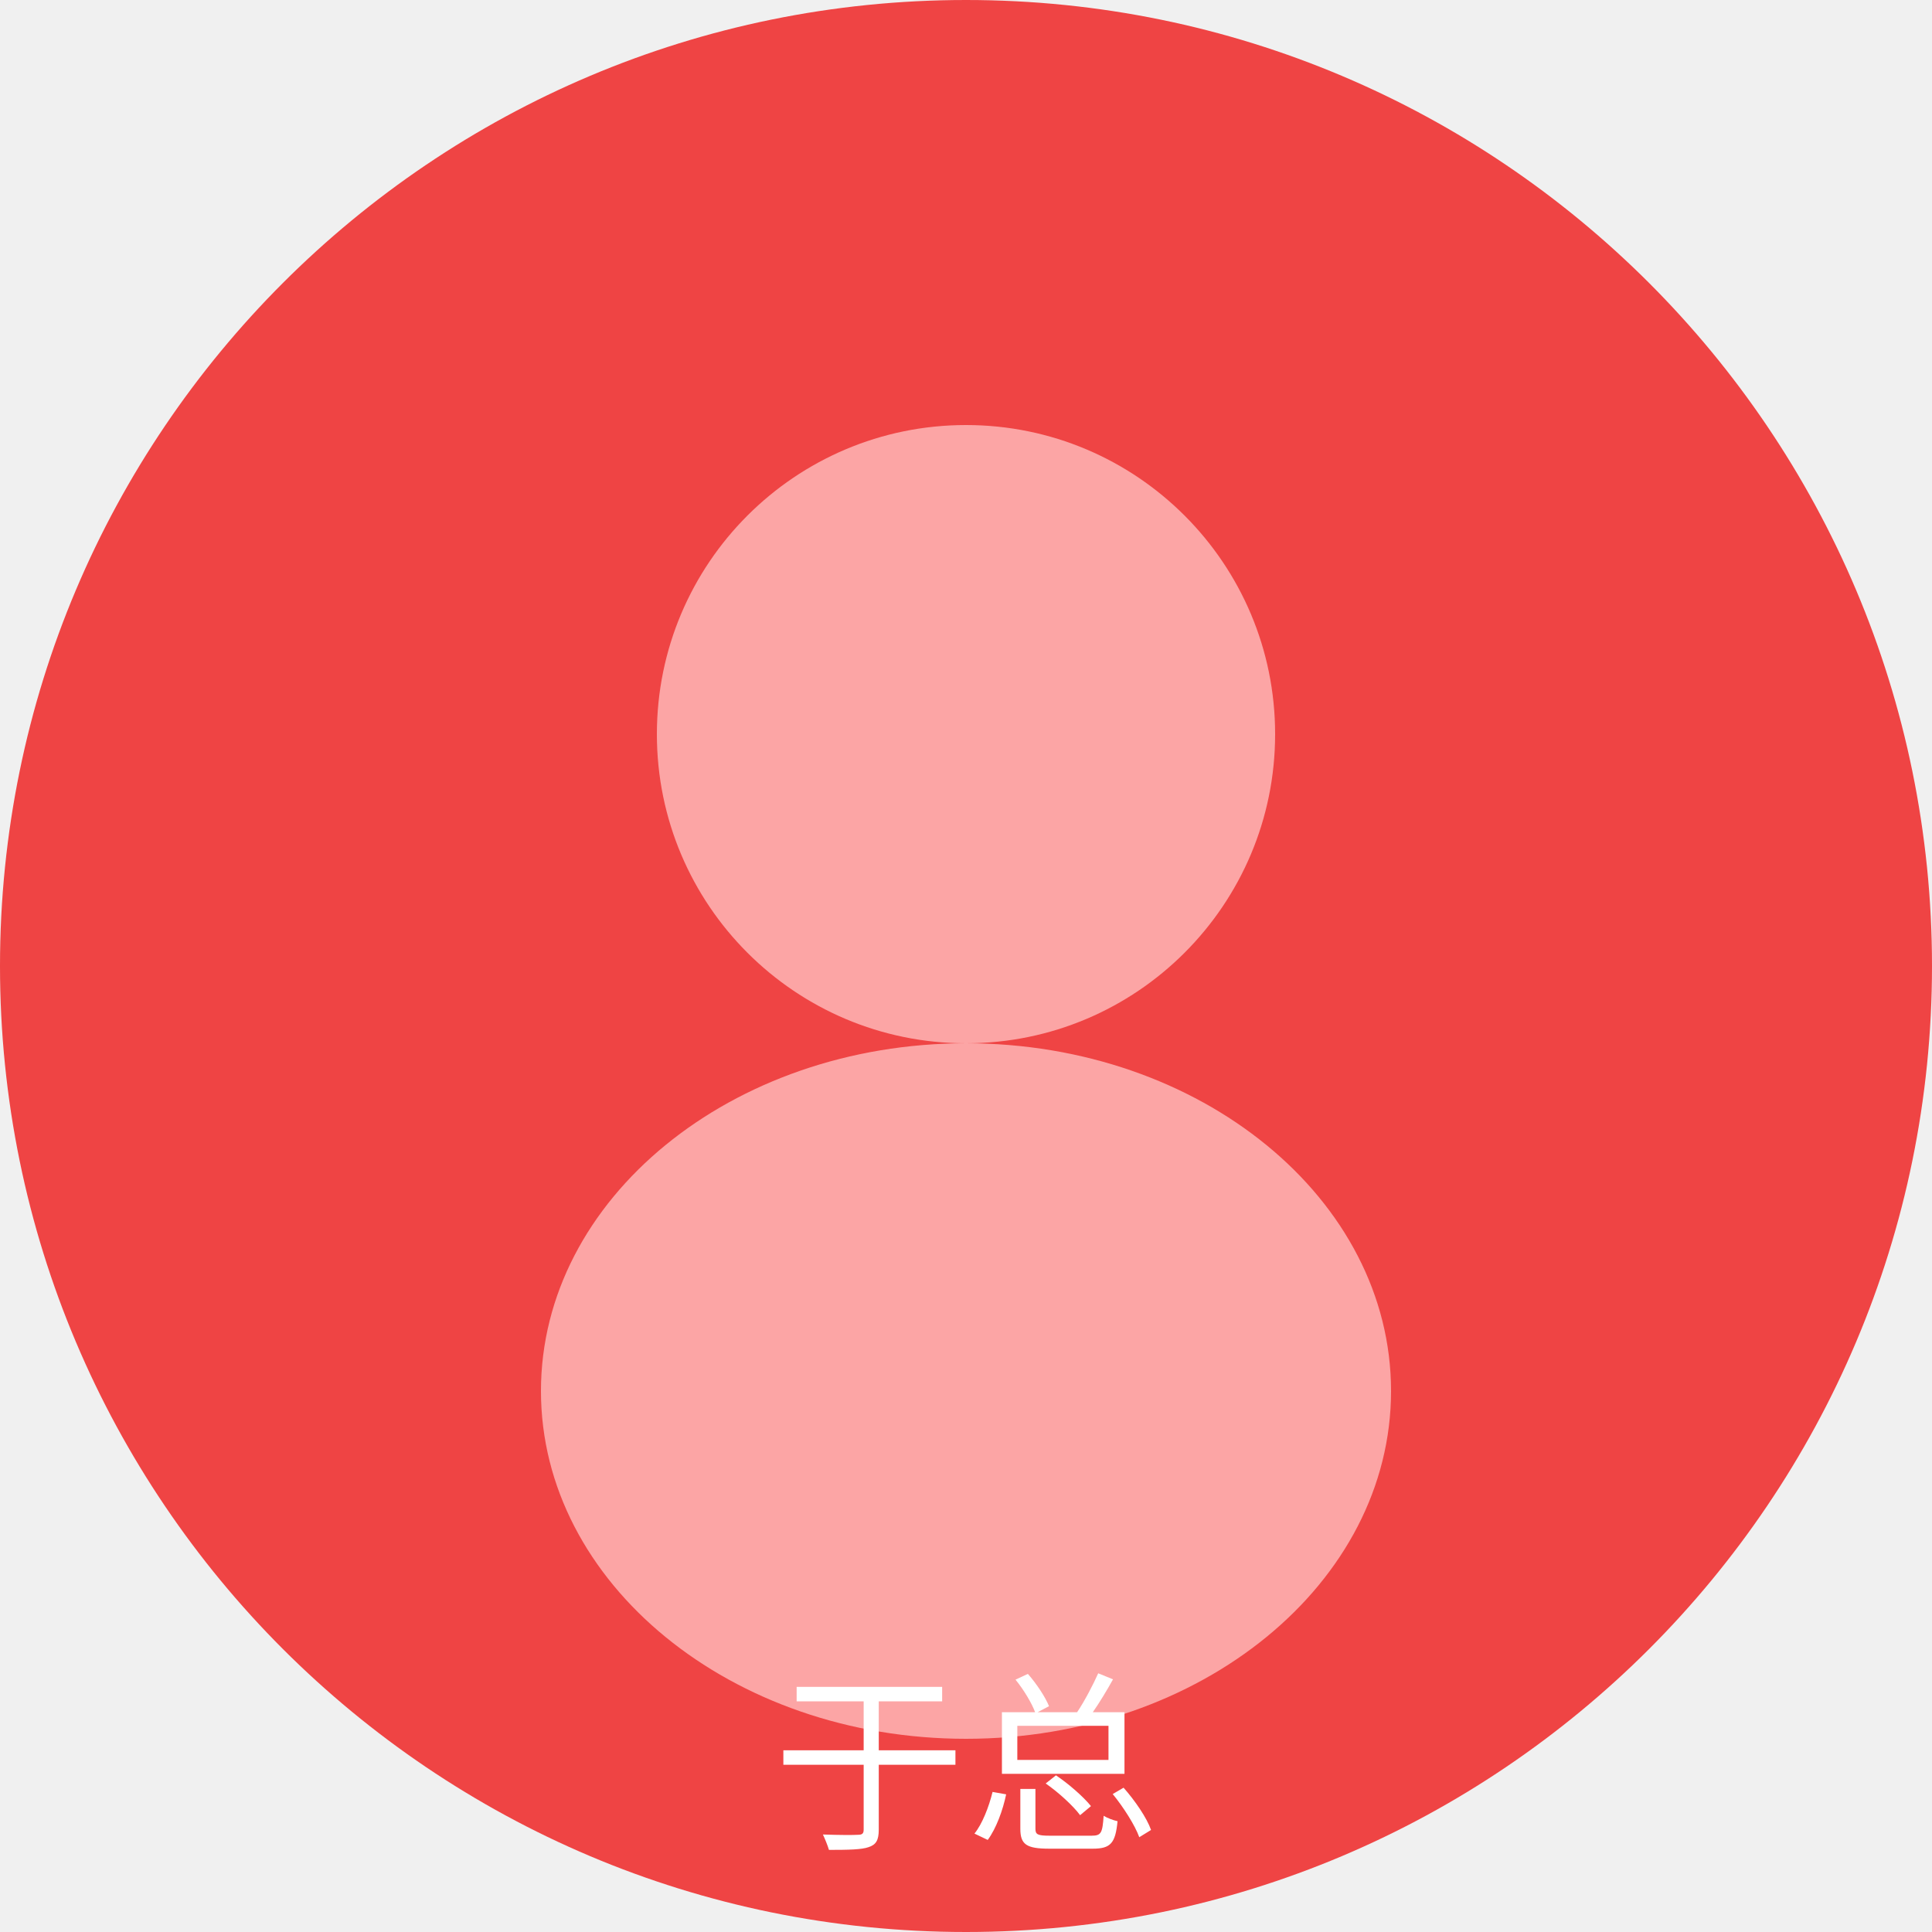
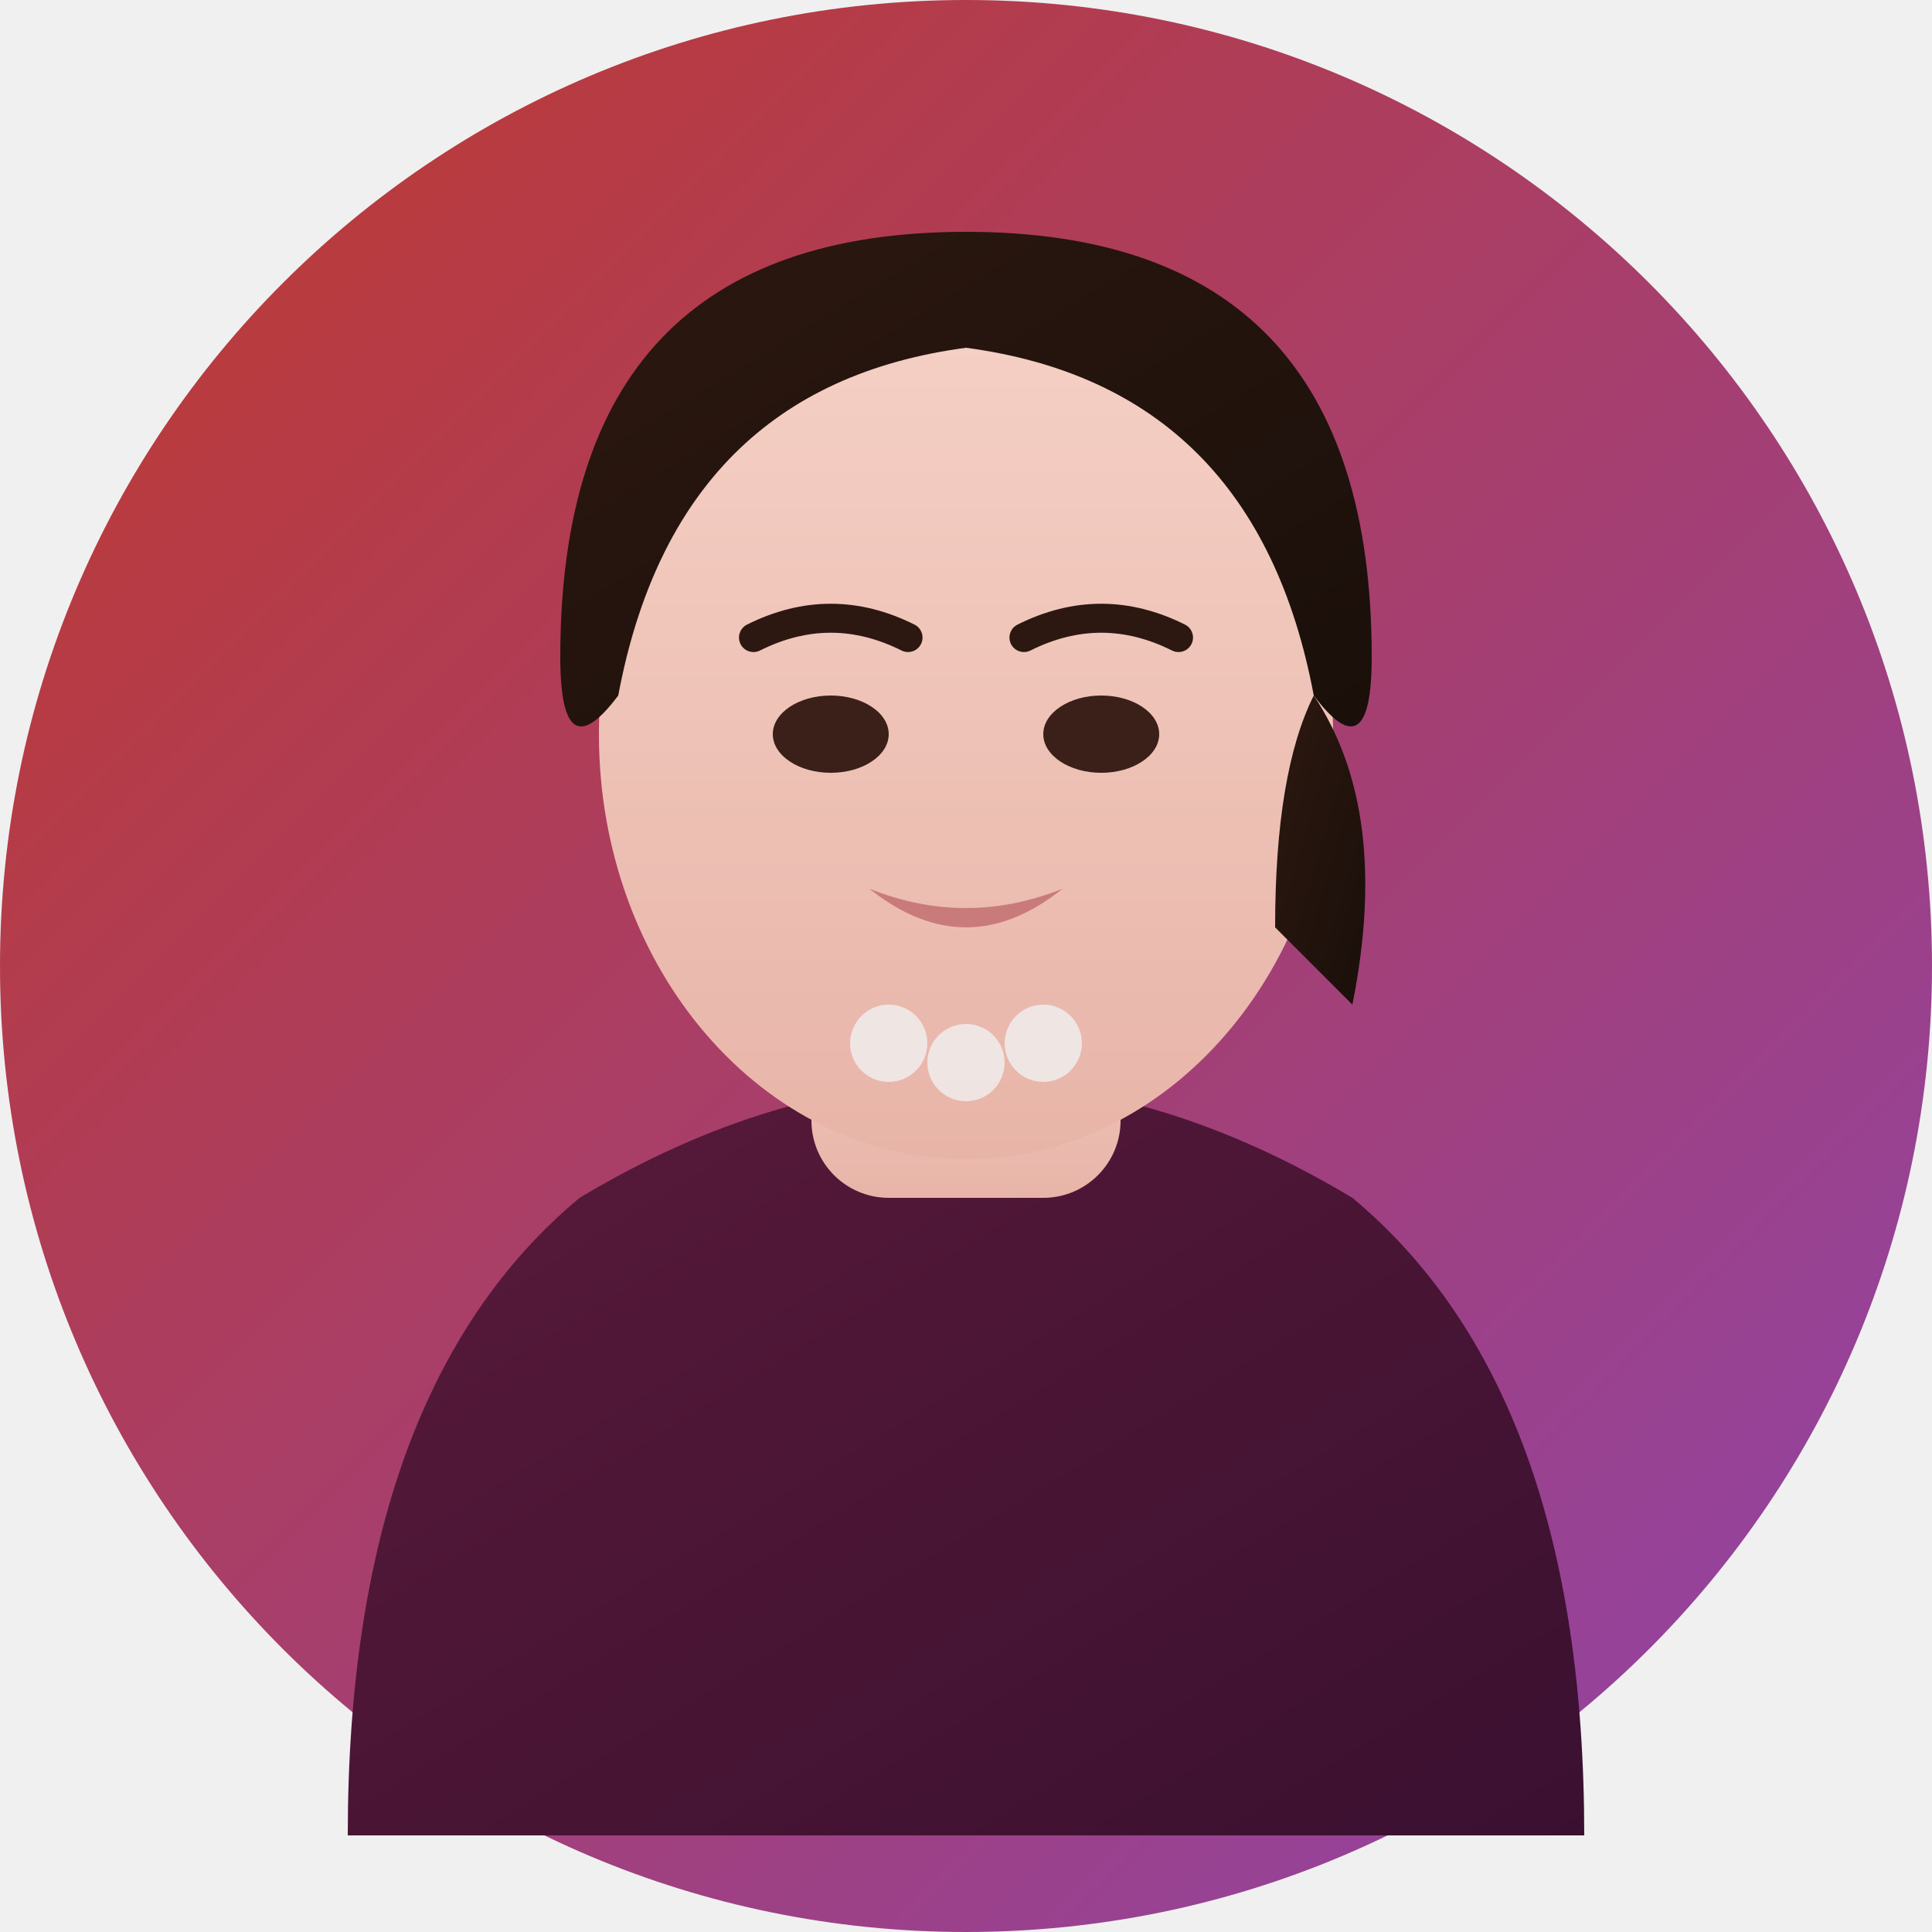
<svg xmlns="http://www.w3.org/2000/svg" viewBox="0 0 100 100">
-   <circle cx="50" cy="50" r="50" fill="#ef4444" />
-   <circle cx="50" cy="38" r="16" fill="#fca5a5" />
-   <ellipse cx="50" cy="72" rx="22" ry="18" fill="#fca5a5" />
-   <text x="50" y="95" text-anchor="middle" font-size="10" fill="#fff" font-family="sans-serif">于总</text>
+   <defs>
+     <linearGradient id="bg" x1="0%" y1="0%" x2="100%" y2="100%">
+       <stop offset="0%" stop-color="#c0392b" />
+       <stop offset="100%" stop-color="#8e44ad" />
+     </linearGradient>
+     <linearGradient id="skin" x1="0%" y1="0%" x2="0%" y2="100%">
+       <stop offset="0%" stop-color="#f5d0c5" />
+       <stop offset="100%" stop-color="#e8b4a8" />
+     </linearGradient>
+     <linearGradient id="hair" x1="0%" y1="0%" x2="100%" y2="100%">
+       <stop offset="0%" stop-color="#2c1810" />
+       <stop offset="100%" stop-color="#1a0f0a" />
+     </linearGradient>
+     <linearGradient id="suit" x1="0%" y1="0%" x2="100%" y2="100%">
+       <stop offset="0%" stop-color="#5a1a3a" />
+       <stop offset="100%" stop-color="#3a1030" />
+     </linearGradient>
+     <filter id="shadow">
+       <feDropShadow dx="0" dy="2" stdDeviation="3" flood-opacity="0.3" />
+     </filter>
+   </defs>
+   <circle cx="50" cy="50" r="50" fill="url(#bg)" />
+   <path d="M18 95 Q18 72 30 62 Q40 56 50 56 Q60 56 70 62 Q82 72 82 95 Z" fill="url(#suit)" />
+   <rect x="42" y="48" width="16" height="14" fill="url(#skin)" rx="4" />
+   <ellipse cx="50" cy="38" rx="19" ry="22" fill="url(#skin)" />
+   <path d="M29 34 Q29 12 50 12 Q71 12 71 34 Q71 40 68 36 Q65 20 50 18 Q35 20 32 36 Q29 40 29 34 Z" fill="url(#hair)" />
+   <path d="M68 36 Q72 42 70 52 L66 48 Q66 40 68 36 Z" fill="url(#hair)" />
+   <ellipse cx="43" cy="38" rx="3" ry="2" fill="#3a2018" />
+   <ellipse cx="57" cy="38" rx="3" ry="2" fill="#3a2018" />
+   <path d="M39 33 Q43 31 47 33" stroke="#2c1810" stroke-width="1.5" fill="none" stroke-linecap="round" />
+   <path d="M53 33 Q57 31 61 33" stroke="#2c1810" stroke-width="1.5" fill="none" stroke-linecap="round" />
+   <path d="M45 46 Q50 48 55 46 Q50 50 45 46 Z" fill="#c97b7b" />
+   <circle cx="46" cy="54" r="2" fill="#f0f0f0" opacity="0.8" />
+   <circle cx="50" cy="55" r="2" fill="#f0f0f0" opacity="0.8" />
+   <circle cx="54" cy="54" r="2" fill="#f0f0f0" opacity="0.8" />
</svg>
